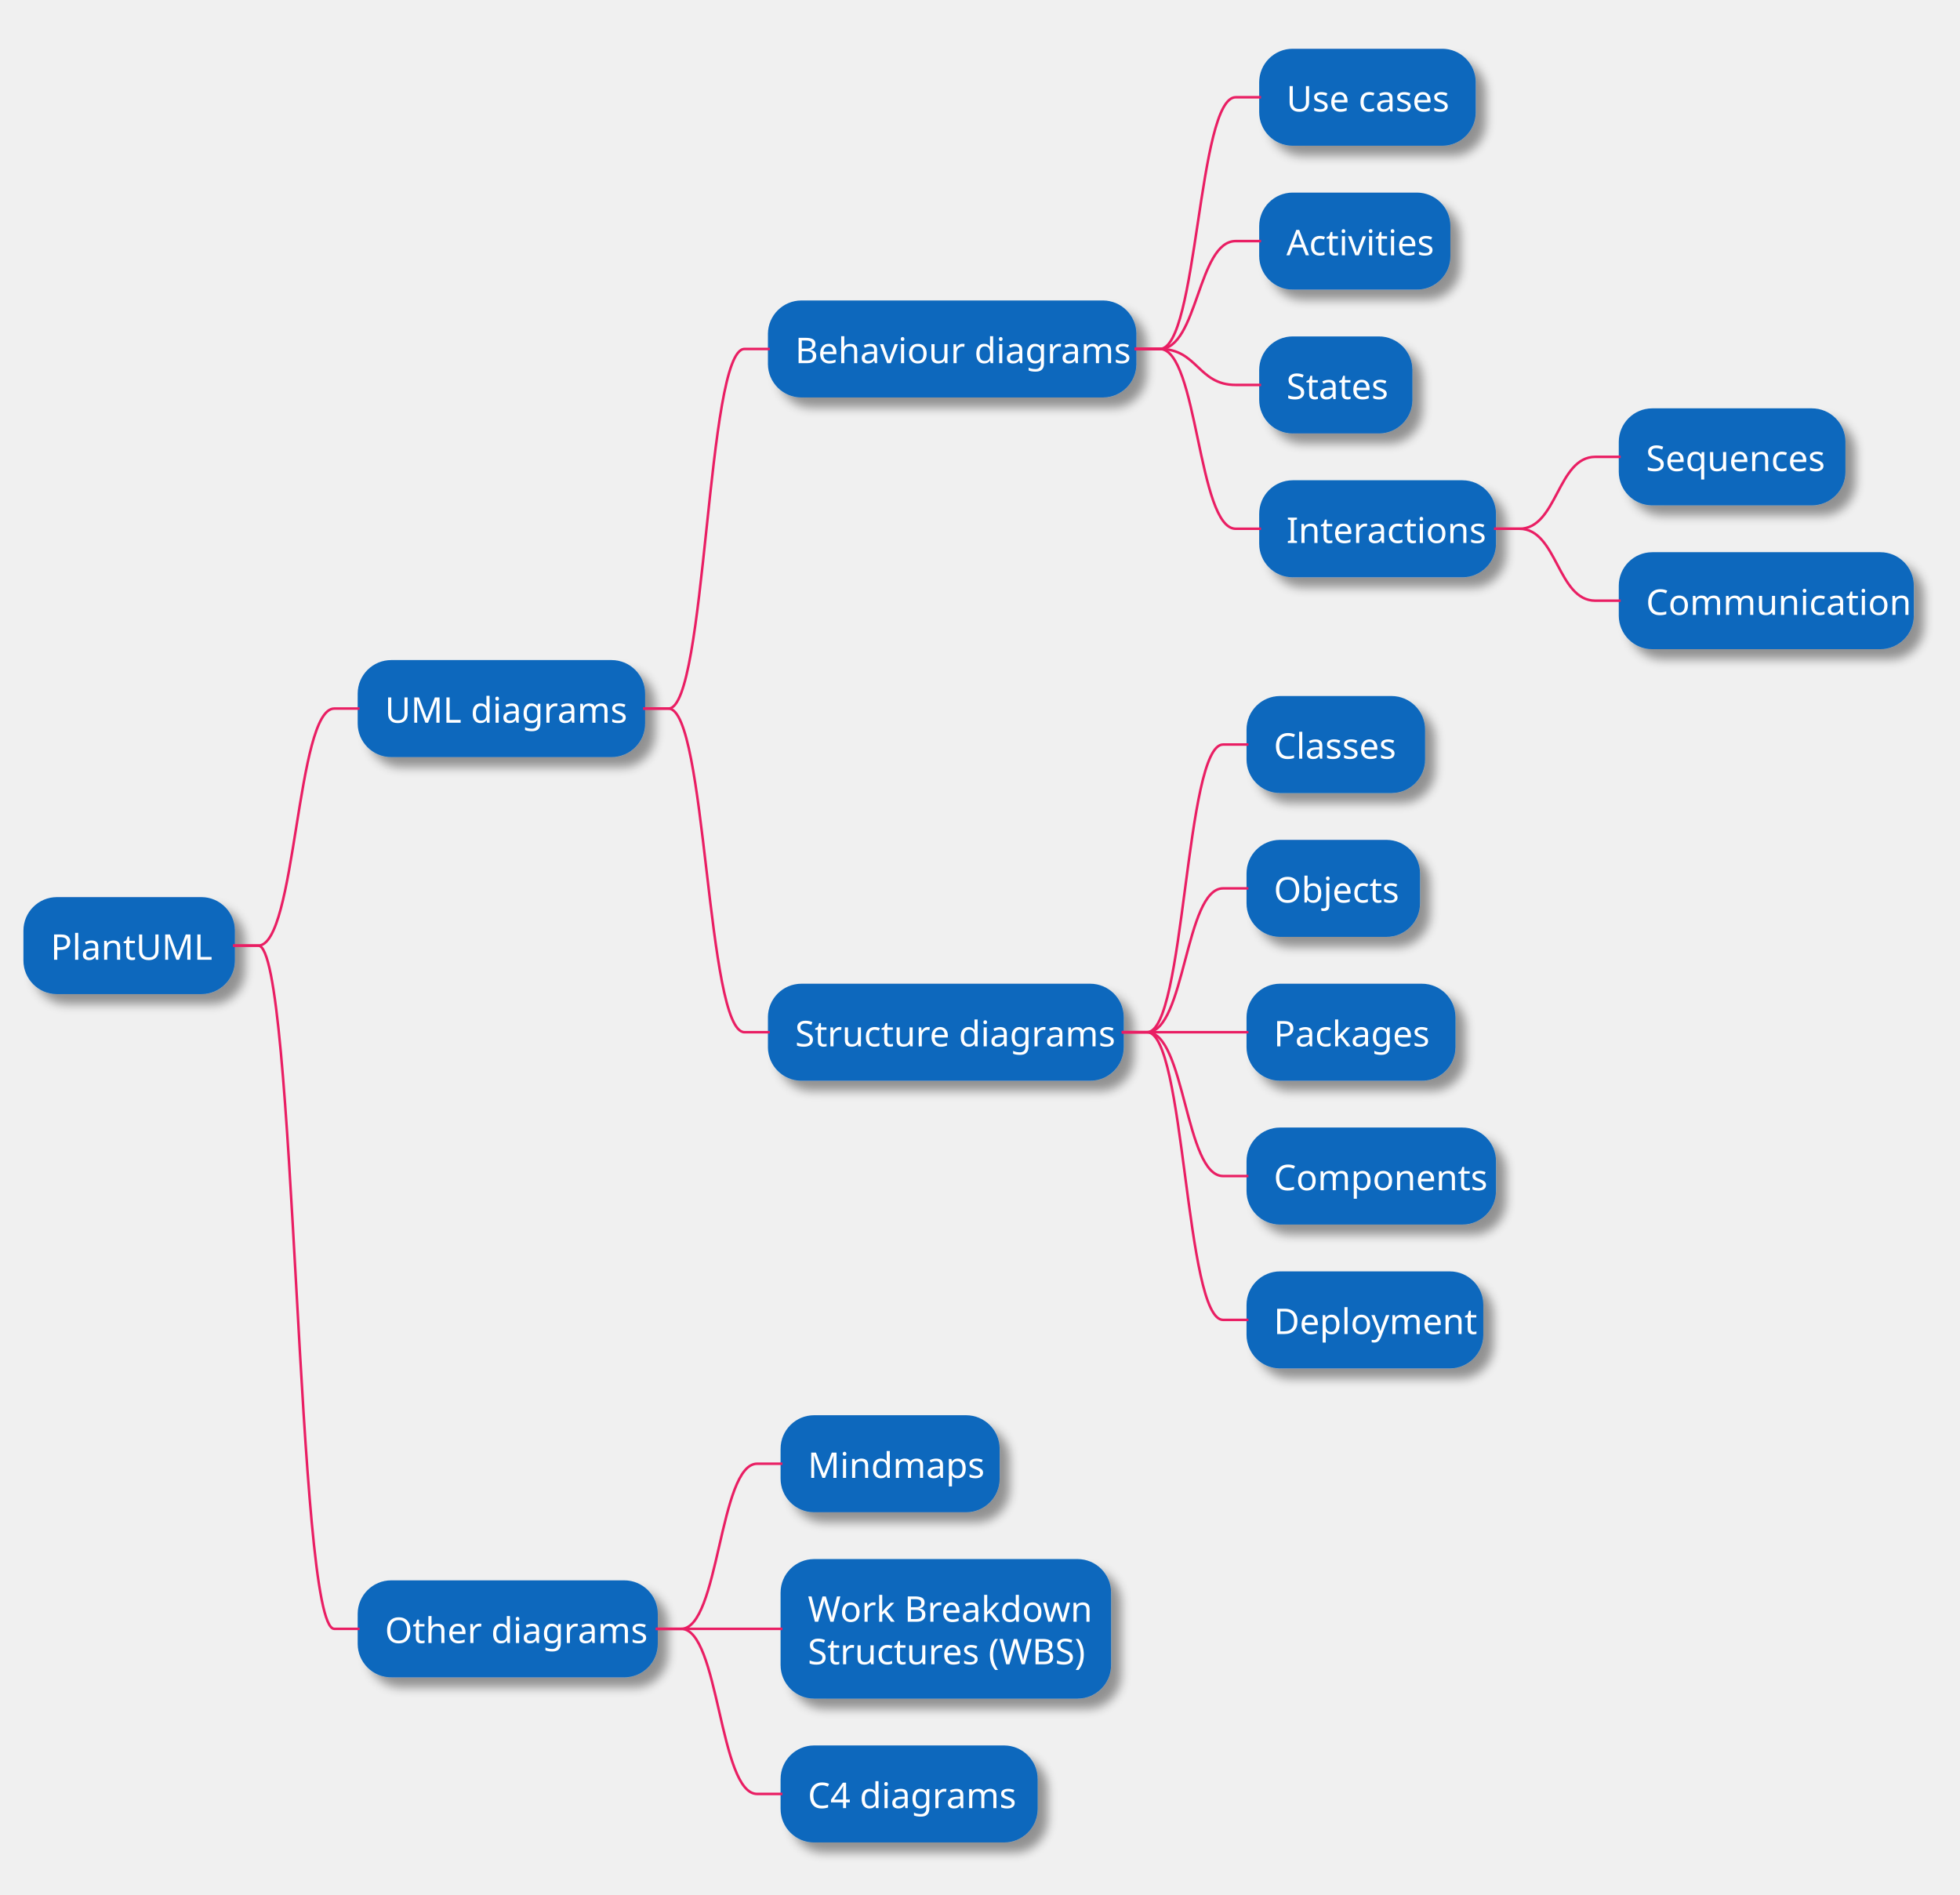
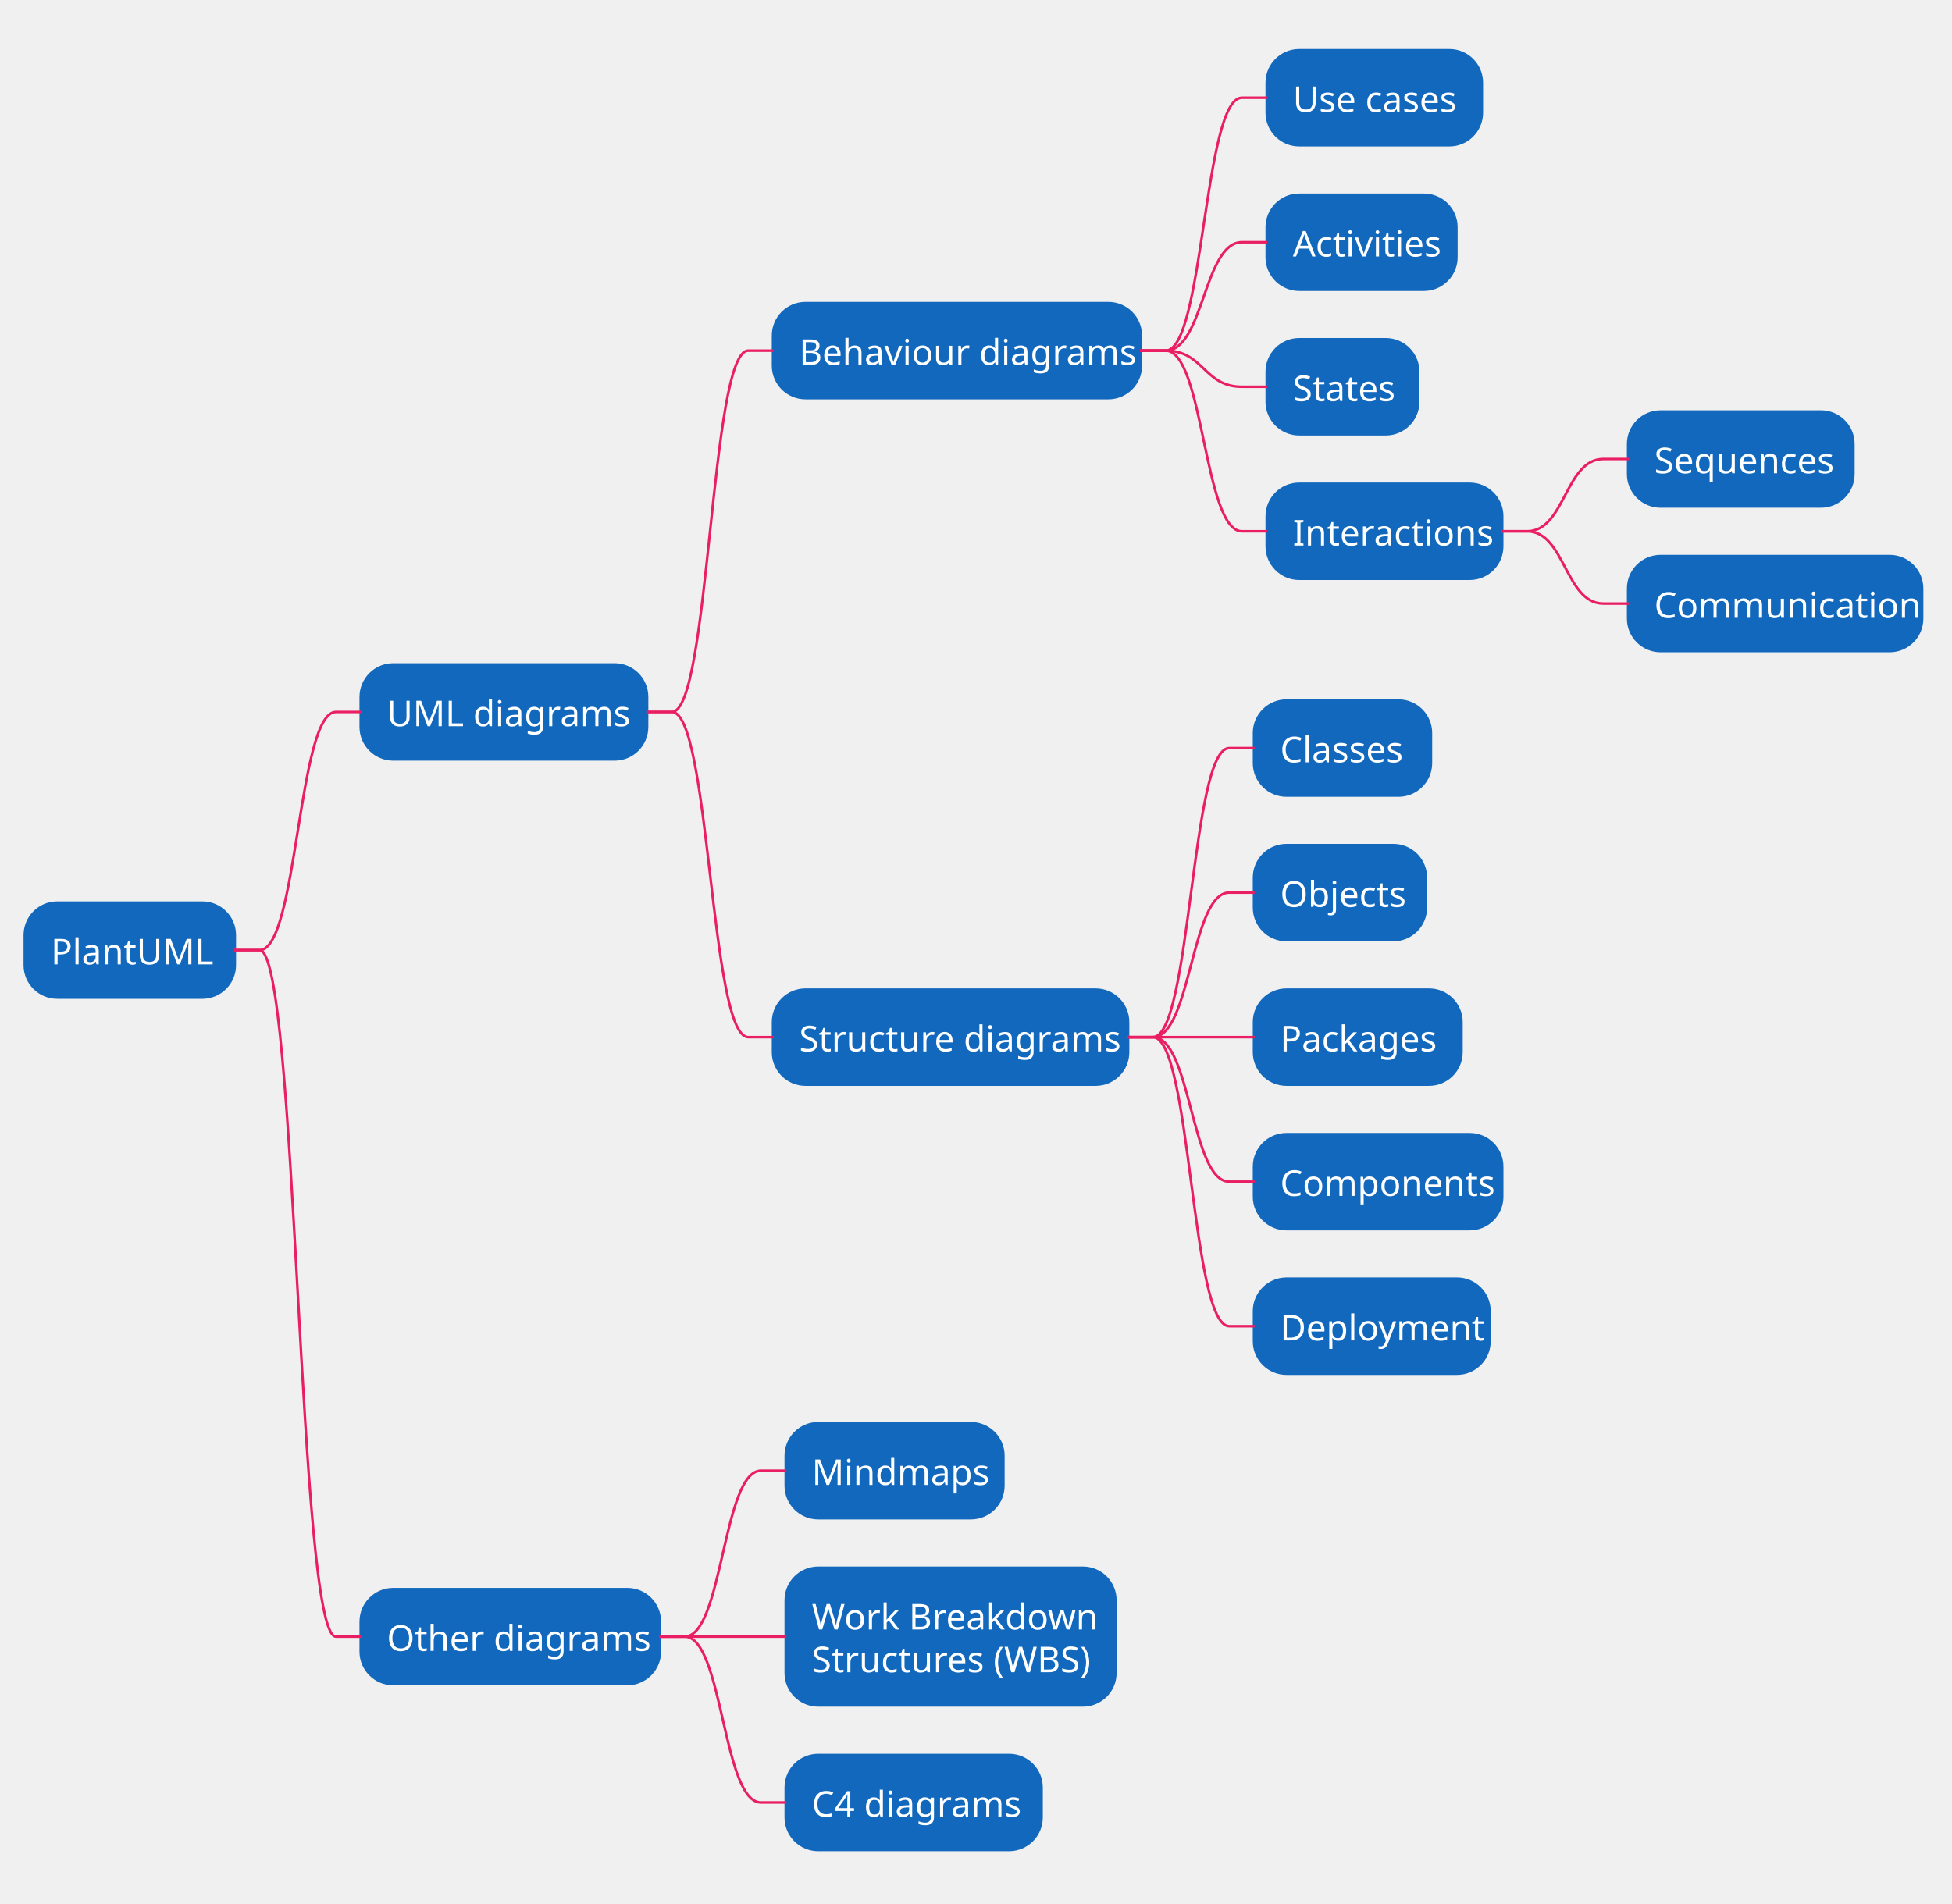
- <svg xmlns="http://www.w3.org/2000/svg" contentScriptType="application/ecmascript" contentStyleType="text/css" height="748px" preserveAspectRatio="none" style="width:774px;height:748px;background:#FFFFFF;" version="1.1" viewBox="0 0 774 748" width="774px" zoomAndPan="magnify">
-   <defs>
-     <filter height="300%" id="faqvshgvq4uvf" width="300%" x="-1" y="-1">
-       <feGaussianBlur result="blurOut" stdDeviation="2.0" />
-       <feColorMatrix in="blurOut" result="blurOut2" type="matrix" values="0 0 0 0 0 0 0 0 0 0 0 0 0 0 0 0 0 0 .4 0" />
-       <feOffset dx="4.0" dy="4.0" in="blurOut2" result="blurOut3" />
-       <feBlend in="SourceGraphic" in2="blurOut3" mode="normal" />
-     </filter>
-   </defs>
+ <svg xmlns="http://www.w3.org/2000/svg" contentStyleType="text/css" height="748px" preserveAspectRatio="none" style="width:767px;height:748px;background:#FFFFFF;" version="1.1" viewBox="0 0 767 748" width="767px" zoomAndPan="magnify">
+   <defs />
  <g>
-     <rect fill="#1168BD" filter="url(#faqvshgvq4uvf)" height="36.8" rx="12.5" ry="12.5" style="stroke:#1168BD;stroke-width:1.5;" width="82" x="10" y="355" />
+     <rect fill="#1168BD" height="36.8" rx="12.5" ry="12.5" style="stroke:#1168BD;stroke-width:1.5;" width="82" x="10" y="355" />
    <text fill="#FFFFFF" font-family="sans-serif" font-size="14" lengthAdjust="spacing" textLength="62" x="20" y="379">PlantUML</text>
-     <rect fill="#1168BD" filter="url(#faqvshgvq4uvf)" height="36.8" rx="12.5" ry="12.5" style="stroke:#1168BD;stroke-width:1.5;" width="112" x="142" y="261.4" />
+     <rect fill="#1168BD" height="36.8" rx="12.5" ry="12.5" style="stroke:#1168BD;stroke-width:1.5;" width="112" x="142" y="261.4" />
    <text fill="#FFFFFF" font-family="sans-serif" font-size="14" lengthAdjust="spacing" textLength="92" x="152" y="285.4">UML diagrams</text>
-     <rect fill="#1168BD" filter="url(#faqvshgvq4uvf)" height="36.8" rx="12.5" ry="12.5" style="stroke:#1168BD;stroke-width:1.5;" width="144" x="304" y="119.4" />
+     <rect fill="#1168BD" height="36.8" rx="12.5" ry="12.5" style="stroke:#1168BD;stroke-width:1.5;" width="144" x="304" y="119.4" />
    <text fill="#FFFFFF" font-family="sans-serif" font-size="14" lengthAdjust="spacing" textLength="124" x="314" y="143.4">Behaviour diagrams</text>
-     <rect fill="#1168BD" filter="url(#faqvshgvq4uvf)" height="36.8" rx="12.5" ry="12.5" style="stroke:#1168BD;stroke-width:1.5;" width="84" x="498" y="20" />
+     <rect fill="#1168BD" height="36.8" rx="12.5" ry="12.5" style="stroke:#1168BD;stroke-width:1.5;" width="84" x="498" y="20" />
    <text fill="#FFFFFF" font-family="sans-serif" font-size="14" lengthAdjust="spacing" textLength="64" x="508" y="44">Use cases</text>
    <path d="M448,137.8 L458,137.8 C473,137.8 473,38.4 488,38.4 L498,38.4 " fill="none" style="stroke:#E91E63;stroke-width:1.0;" />
-     <rect fill="#1168BD" filter="url(#faqvshgvq4uvf)" height="36.8" rx="12.5" ry="12.5" style="stroke:#1168BD;stroke-width:1.5;" width="74" x="498" y="76.8" />
+     <rect fill="#1168BD" height="36.8" rx="12.5" ry="12.5" style="stroke:#1168BD;stroke-width:1.5;" width="74" x="498" y="76.8" />
    <text fill="#FFFFFF" font-family="sans-serif" font-size="14" lengthAdjust="spacing" textLength="54" x="508" y="100.8">Activities</text>
    <path d="M448,137.8 L458,137.8 C473,137.8 473,95.2 488,95.2 L498,95.2 " fill="none" style="stroke:#E91E63;stroke-width:1.0;" />
-     <rect fill="#1168BD" filter="url(#faqvshgvq4uvf)" height="36.8" rx="12.5" ry="12.5" style="stroke:#1168BD;stroke-width:1.5;" width="59" x="498" y="133.6" />
+     <rect fill="#1168BD" height="36.8" rx="12.5" ry="12.5" style="stroke:#1168BD;stroke-width:1.5;" width="59" x="498" y="133.6" />
    <text fill="#FFFFFF" font-family="sans-serif" font-size="14" lengthAdjust="spacing" textLength="39" x="508" y="157.6">States</text>
    <path d="M448,137.8 L458,137.8 C473,137.8 473,152 488,152 L498,152 " fill="none" style="stroke:#E91E63;stroke-width:1.0;" />
-     <rect fill="#1168BD" filter="url(#faqvshgvq4uvf)" height="36.8" rx="12.5" ry="12.5" style="stroke:#1168BD;stroke-width:1.5;" width="92" x="498" y="190.4" />
+     <rect fill="#1168BD" height="36.8" rx="12.5" ry="12.5" style="stroke:#1168BD;stroke-width:1.5;" width="92" x="498" y="190.4" />
    <text fill="#FFFFFF" font-family="sans-serif" font-size="14" lengthAdjust="spacing" textLength="72" x="508" y="214.4">Interactions</text>
-     <rect fill="#1168BD" filter="url(#faqvshgvq4uvf)" height="36.8" rx="12.5" ry="12.5" style="stroke:#1168BD;stroke-width:1.5;" width="88" x="640" y="162" />
+     <rect fill="#1168BD" height="36.8" rx="12.5" ry="12.5" style="stroke:#1168BD;stroke-width:1.5;" width="88" x="640" y="162" />
    <text fill="#FFFFFF" font-family="sans-serif" font-size="14" lengthAdjust="spacing" textLength="68" x="650" y="186">Sequences</text>
    <path d="M590,208.8 L600,208.8 C615,208.8 615,180.4 630,180.4 L640,180.4 " fill="none" style="stroke:#E91E63;stroke-width:1.0;" />
-     <rect fill="#1168BD" filter="url(#faqvshgvq4uvf)" height="36.8" rx="12.5" ry="12.5" style="stroke:#1168BD;stroke-width:1.5;" width="115" x="640" y="218.8" />
+     <rect fill="#1168BD" height="36.8" rx="12.5" ry="12.5" style="stroke:#1168BD;stroke-width:1.5;" width="115" x="640" y="218.8" />
    <text fill="#FFFFFF" font-family="sans-serif" font-size="14" lengthAdjust="spacing" textLength="95" x="650" y="242.8">Communication</text>
    <path d="M590,208.8 L600,208.8 C615,208.8 615,237.2 630,237.2 L640,237.2 " fill="none" style="stroke:#E91E63;stroke-width:1.0;" />
    <path d="M448,137.8 L458,137.8 C473,137.8 473,208.8 488,208.8 L498,208.8 " fill="none" style="stroke:#E91E63;stroke-width:1.0;" />
    <path d="M254,279.8 L264,279.8 C279,279.8 279,137.8 294,137.8 L304,137.8 " fill="none" style="stroke:#E91E63;stroke-width:1.0;" />
-     <rect fill="#1168BD" filter="url(#faqvshgvq4uvf)" height="36.8" rx="12.5" ry="12.5" style="stroke:#1168BD;stroke-width:1.5;" width="139" x="304" y="389.2" />
+     <rect fill="#1168BD" height="36.8" rx="12.5" ry="12.5" style="stroke:#1168BD;stroke-width:1.5;" width="139" x="304" y="389.2" />
    <text fill="#FFFFFF" font-family="sans-serif" font-size="14" lengthAdjust="spacing" textLength="119" x="314" y="413.2">Structure diagrams</text>
-     <rect fill="#1168BD" filter="url(#faqvshgvq4uvf)" height="36.8" rx="12.5" ry="12.5" style="stroke:#1168BD;stroke-width:1.5;" width="69" x="493" y="275.6" />
+     <rect fill="#1168BD" height="36.8" rx="12.5" ry="12.5" style="stroke:#1168BD;stroke-width:1.5;" width="69" x="493" y="275.6" />
    <text fill="#FFFFFF" font-family="sans-serif" font-size="14" lengthAdjust="spacing" textLength="49" x="503" y="299.6">Classes</text>
    <path d="M443,407.599 L453,407.599 C468,407.599 468,294 483,294 L493,294 " fill="none" style="stroke:#E91E63;stroke-width:1.0;" />
-     <rect fill="#1168BD" filter="url(#faqvshgvq4uvf)" height="36.8" rx="12.5" ry="12.5" style="stroke:#1168BD;stroke-width:1.5;" width="67" x="493" y="332.4" />
+     <rect fill="#1168BD" height="36.8" rx="12.5" ry="12.5" style="stroke:#1168BD;stroke-width:1.5;" width="67" x="493" y="332.4" />
    <text fill="#FFFFFF" font-family="sans-serif" font-size="14" lengthAdjust="spacing" textLength="47" x="503" y="356.399">Objects</text>
    <path d="M443,407.599 L453,407.599 C468,407.599 468,350.8 483,350.8 L493,350.8 " fill="none" style="stroke:#E91E63;stroke-width:1.0;" />
-     <rect fill="#1168BD" filter="url(#faqvshgvq4uvf)" height="36.8" rx="12.5" ry="12.5" style="stroke:#1168BD;stroke-width:1.5;" width="81" x="493" y="389.2" />
+     <rect fill="#1168BD" height="36.8" rx="12.5" ry="12.5" style="stroke:#1168BD;stroke-width:1.5;" width="81" x="493" y="389.2" />
    <text fill="#FFFFFF" font-family="sans-serif" font-size="14" lengthAdjust="spacing" textLength="61" x="503" y="413.2">Packages</text>
    <path d="M443,407.599 L453,407.599 C468,407.599 468,407.599 483,407.599 L493,407.599 " fill="none" style="stroke:#E91E63;stroke-width:1.0;" />
-     <rect fill="#1168BD" filter="url(#faqvshgvq4uvf)" height="36.8" rx="12.5" ry="12.5" style="stroke:#1168BD;stroke-width:1.5;" width="97" x="493" y="446" />
+     <rect fill="#1168BD" height="36.8" rx="12.5" ry="12.5" style="stroke:#1168BD;stroke-width:1.5;" width="97" x="493" y="446" />
    <text fill="#FFFFFF" font-family="sans-serif" font-size="14" lengthAdjust="spacing" textLength="77" x="503" y="469.999">Components</text>
    <path d="M443,407.599 L453,407.599 C468,407.599 468,464.399 483,464.399 L493,464.399 " fill="none" style="stroke:#E91E63;stroke-width:1.0;" />
-     <rect fill="#1168BD" filter="url(#faqvshgvq4uvf)" height="36.8" rx="12.5" ry="12.5" style="stroke:#1168BD;stroke-width:1.5;" width="92" x="493" y="502.799" />
+     <rect fill="#1168BD" height="36.8" rx="12.5" ry="12.5" style="stroke:#1168BD;stroke-width:1.5;" width="92" x="493" y="502.799" />
    <text fill="#FFFFFF" font-family="sans-serif" font-size="14" lengthAdjust="spacing" textLength="72" x="503" y="526.799">Deployment</text>
    <path d="M443,407.599 L453,407.599 C468,407.599 468,521.199 483,521.199 L493,521.199 " fill="none" style="stroke:#E91E63;stroke-width:1.0;" />
    <path d="M254,279.8 L264,279.8 C279,279.8 279,407.599 294,407.599 L304,407.599 " fill="none" style="stroke:#E91E63;stroke-width:1.0;" />
    <path d="M92,373.399 L102,373.399 C117,373.399 117,279.8 132,279.8 L142,279.8 " fill="none" style="stroke:#E91E63;stroke-width:1.0;" />
-     <rect fill="#1168BD" filter="url(#faqvshgvq4uvf)" height="36.8" rx="12.5" ry="12.5" style="stroke:#1168BD;stroke-width:1.5;" width="117" x="142" y="624.799" />
+     <rect fill="#1168BD" height="36.8" rx="12.5" ry="12.5" style="stroke:#1168BD;stroke-width:1.5;" width="117" x="142" y="624.799" />
    <text fill="#FFFFFF" font-family="sans-serif" font-size="14" lengthAdjust="spacing" textLength="97" x="152" y="648.799">Other diagrams</text>
-     <rect fill="#1168BD" filter="url(#faqvshgvq4uvf)" height="36.8" rx="12.5" ry="12.5" style="stroke:#1168BD;stroke-width:1.5;" width="85" x="309" y="559.599" />
+     <rect fill="#1168BD" height="36.8" rx="12.5" ry="12.5" style="stroke:#1168BD;stroke-width:1.5;" width="85" x="309" y="559.599" />
    <text fill="#FFFFFF" font-family="sans-serif" font-size="14" lengthAdjust="spacing" textLength="65" x="319" y="583.599">Mindmaps</text>
    <path d="M259,643.199 L269,643.199 C284,643.199 284,577.999 299,577.999 L309,577.999 " fill="none" style="stroke:#E91E63;stroke-width:1.0;" />
-     <rect fill="#1168BD" filter="url(#faqvshgvq4uvf)" height="53.6" rx="12.5" ry="12.5" style="stroke:#1168BD;stroke-width:1.5;" width="129" x="309" y="616.399" />
+     <rect fill="#1168BD" height="53.6" rx="12.5" ry="12.5" style="stroke:#1168BD;stroke-width:1.5;" width="129" x="309" y="616.399" />
    <text fill="#FFFFFF" font-family="sans-serif" font-size="14" lengthAdjust="spacing" textLength="105" x="319" y="640.399">Work Breakdown</text>
    <text fill="#FFFFFF" font-family="sans-serif" font-size="14" lengthAdjust="spacing" textLength="109" x="319" y="657.199">Structures (WBS)</text>
    <path d="M259,643.199 L269,643.199 C284,643.199 284,643.199 299,643.199 L309,643.199 " fill="none" style="stroke:#E91E63;stroke-width:1.0;" />
-     <rect fill="#1168BD" filter="url(#faqvshgvq4uvf)" height="36.8" rx="12.5" ry="12.5" style="stroke:#1168BD;stroke-width:1.5;" width="100" x="309" y="689.999" />
+     <rect fill="#1168BD" height="36.8" rx="12.5" ry="12.5" style="stroke:#1168BD;stroke-width:1.5;" width="100" x="309" y="689.999" />
    <text fill="#FFFFFF" font-family="sans-serif" font-size="14" lengthAdjust="spacing" textLength="80" x="319" y="713.999">C4 diagrams</text>
    <path d="M259,643.199 L269,643.199 C284,643.199 284,708.399 299,708.399 L309,708.399 " fill="none" style="stroke:#E91E63;stroke-width:1.0;" />
    <path d="M92,373.399 L102,373.399 C117,373.399 117,643.199 132,643.199 L142,643.199 " fill="none" style="stroke:#E91E63;stroke-width:1.0;" />
  </g>
</svg>
